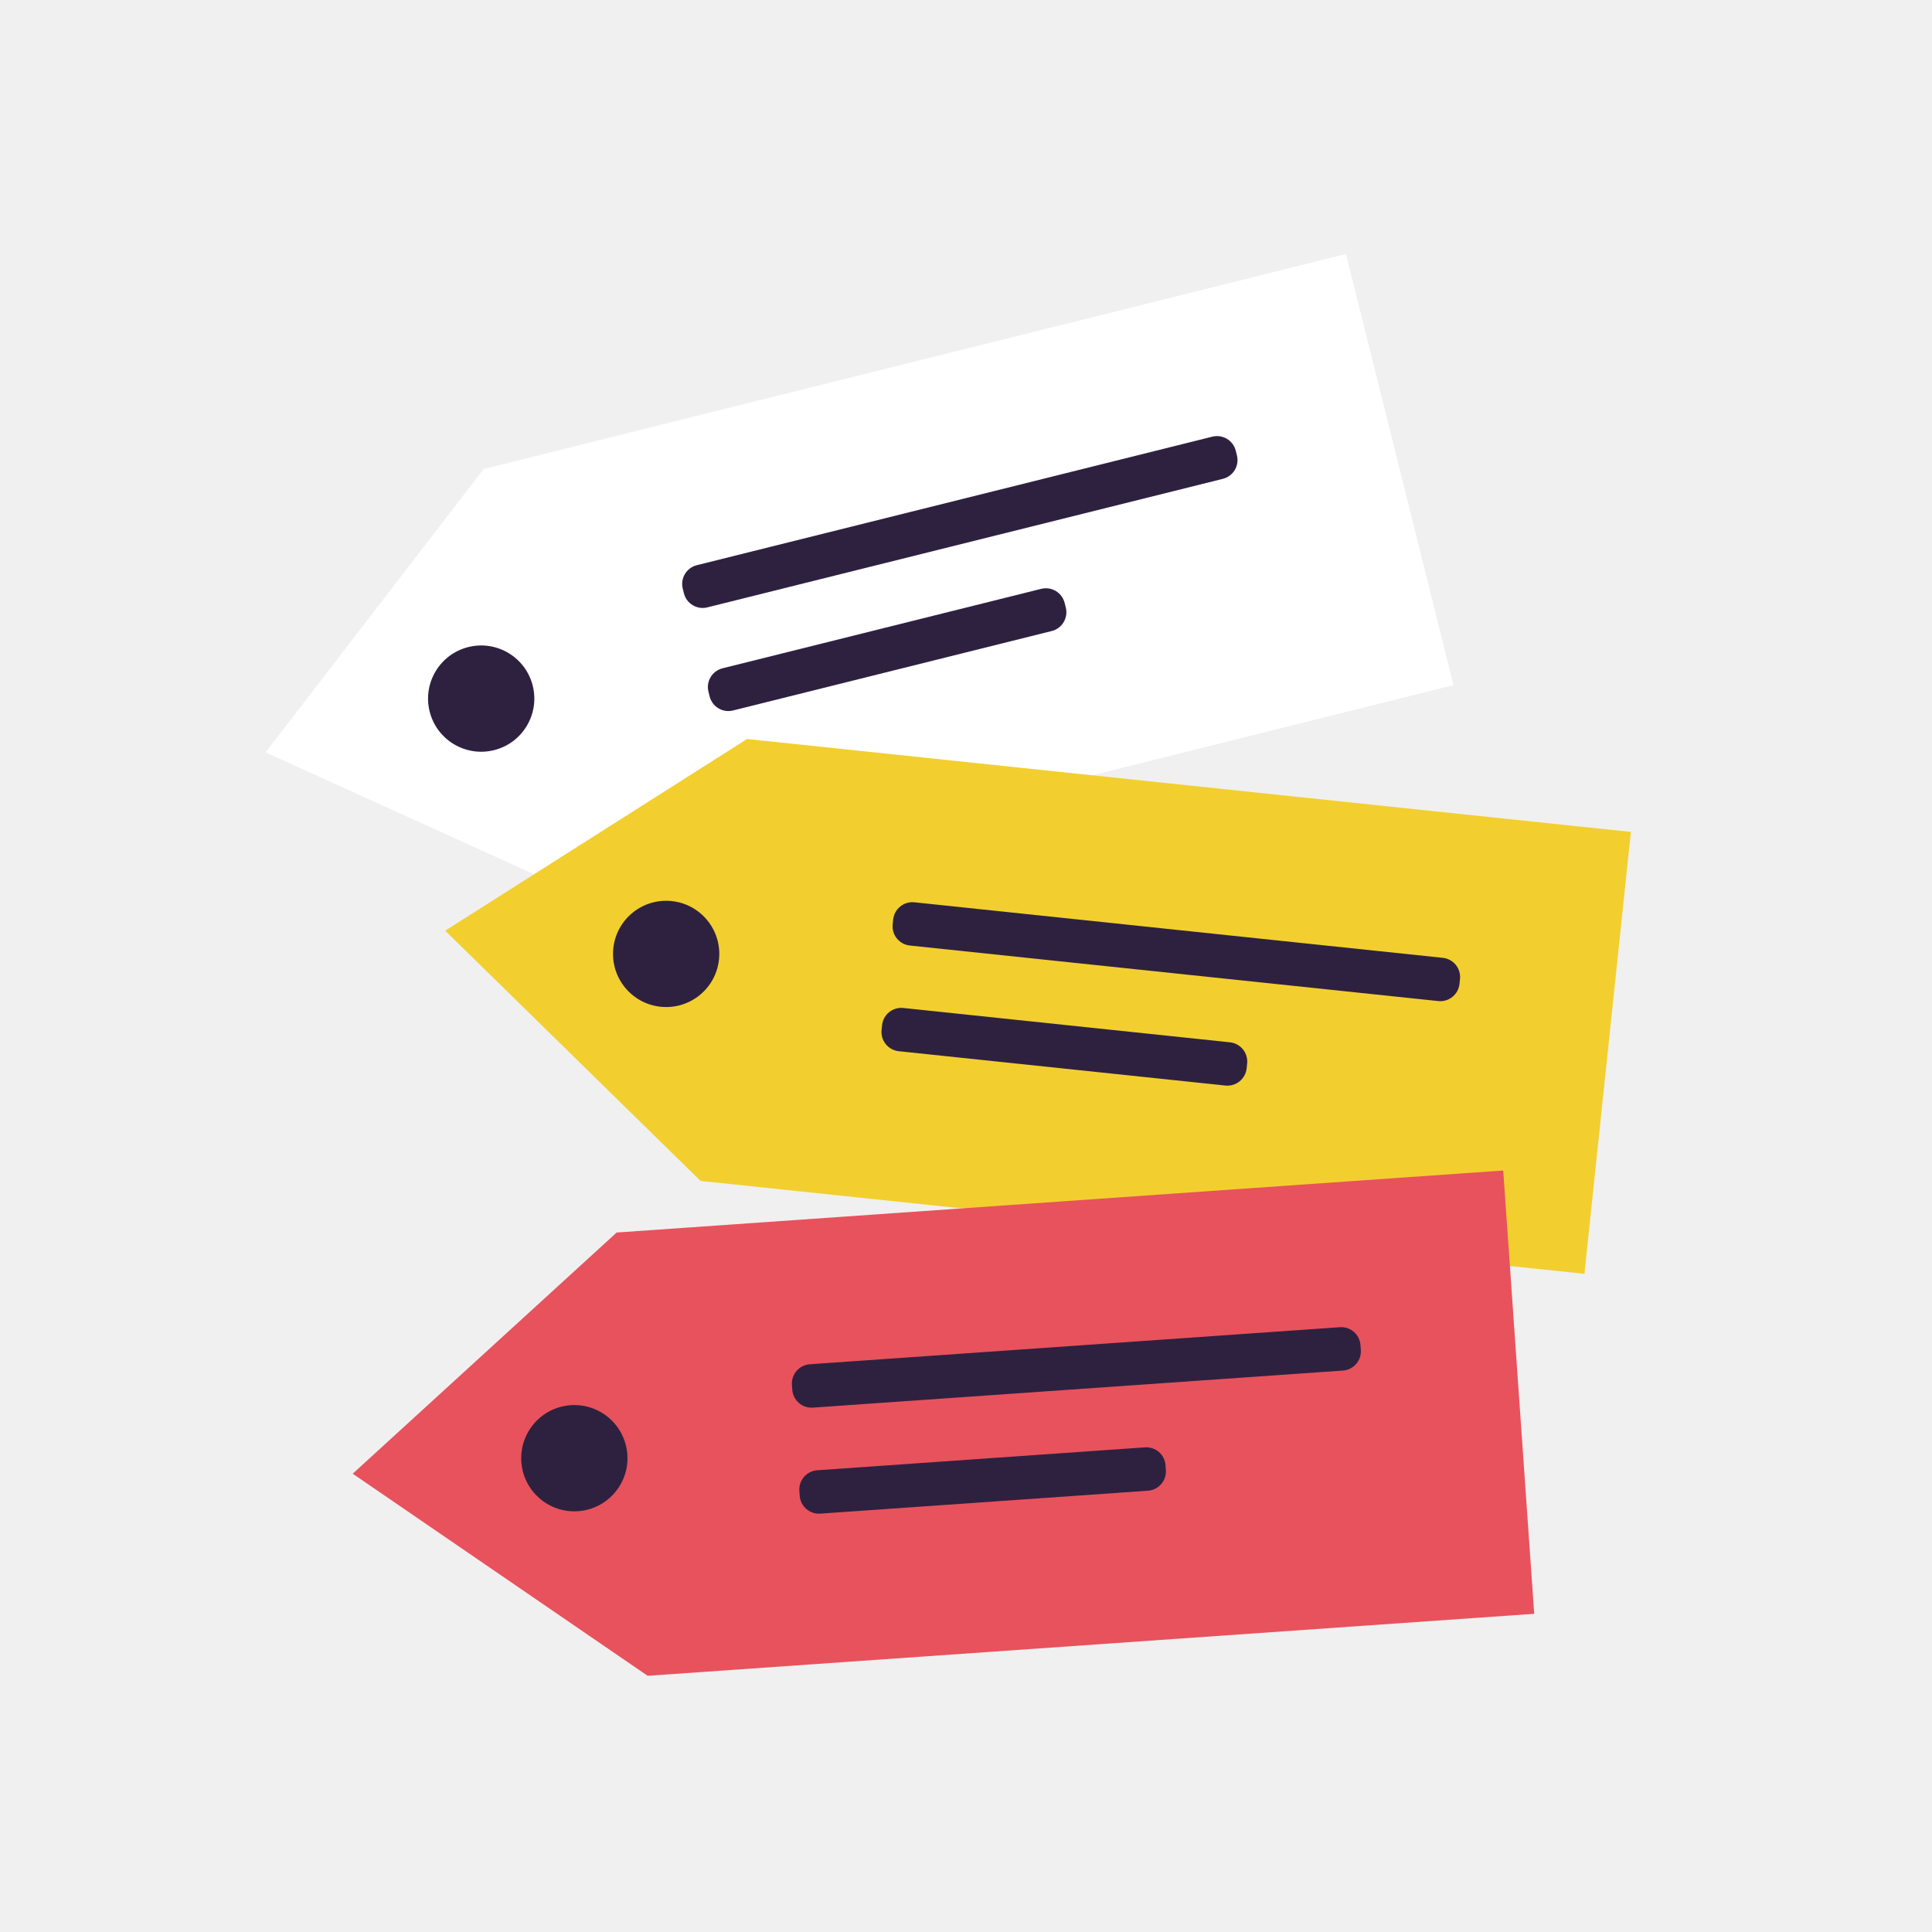
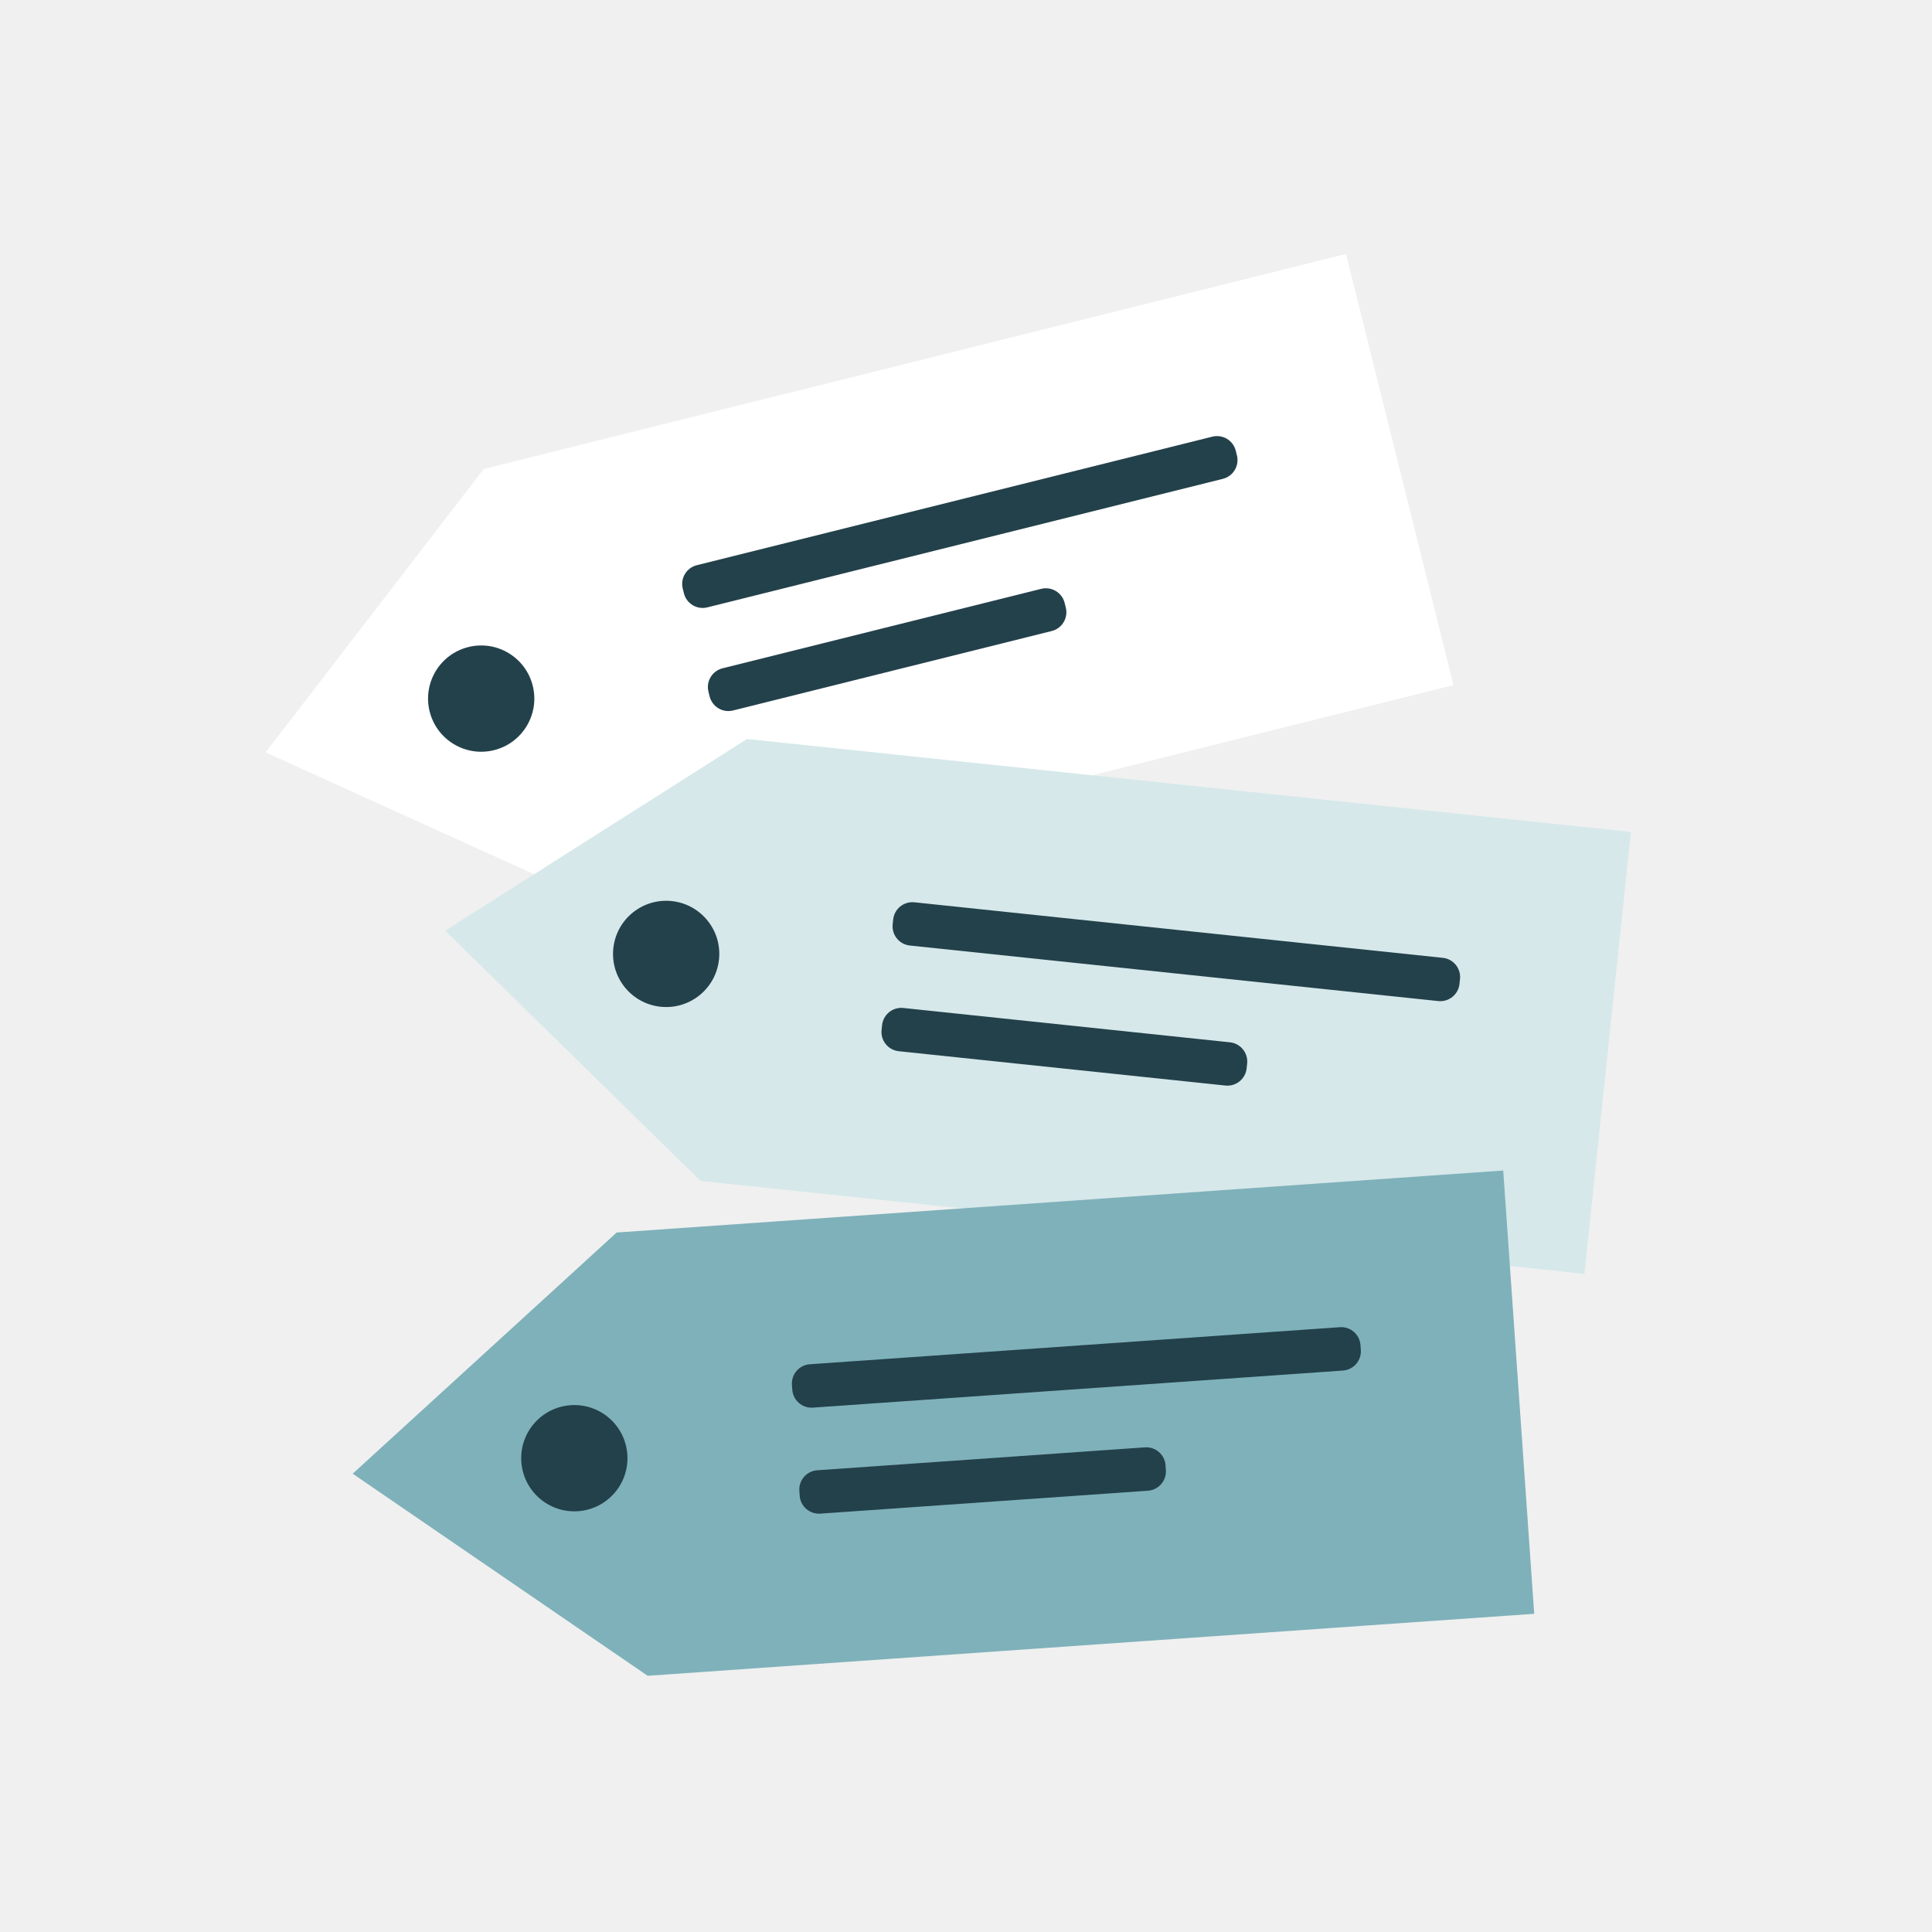
<svg xmlns="http://www.w3.org/2000/svg" viewBox="0 0 400 400">
  <g transform="rotate(-14 200 200) translate(70 76)">
    <path d="M58 0h184v92H58L0 46z" fill="#ffffff" />
-     <circle cx="46" cy="46" r="11" fill="#2e2140" />
-     <rect x="92" y="30" width="118" height="9" rx="4" fill="#2e2140" />
-     <rect x="92" y="52" width="76" height="9" rx="4" fill="#2e2140" />
+     <circle cx="46" cy="46" r="11" fill="#23414b" />
+     <rect x="92" y="30" width="118" height="9" rx="4" fill="#23414b" />
+     <rect x="92" y="52" width="76" height="9" rx="4" fill="#23414b" />
  </g>
  <g transform="rotate(6 200 200) translate(92 158)">
-     <path d="M58 0h184v92H58L0 46z" fill="#f2cf2e" />
-     <circle cx="46" cy="46" r="11" fill="#2e2140" />
-     <rect x="92" y="30" width="118" height="9" rx="4" fill="#2e2140" />
-     <rect x="92" y="52" width="76" height="9" rx="4" fill="#2e2140" />
+     <path d="M58 0h184v92H58L0 46z" fill="#d6e8ea" />
+     <circle cx="46" cy="46" r="11" fill="#23414b" />
+     <rect x="92" y="30" width="118" height="9" rx="4" fill="#23414b" />
+     <rect x="92" y="52" width="76" height="9" rx="4" fill="#23414b" />
  </g>
  <g transform="rotate(-4 200 200) translate(66 250)">
-     <path d="M58 0h184v92H58L0 46z" fill="#e8525c" />
-     <circle cx="46" cy="46" r="11" fill="#2e2140" />
-     <rect x="92" y="30" width="118" height="9" rx="4" fill="#2e2140" />
-     <rect x="92" y="52" width="76" height="9" rx="4" fill="#2e2140" />
+     <path d="M58 0h184v92H58L0 46z" fill="#7fb1ba" />
+     <circle cx="46" cy="46" r="11" fill="#23414b" />
+     <rect x="92" y="30" width="118" height="9" rx="4" fill="#23414b" />
+     <rect x="92" y="52" width="76" height="9" rx="4" fill="#23414b" />
  </g>
</svg>
